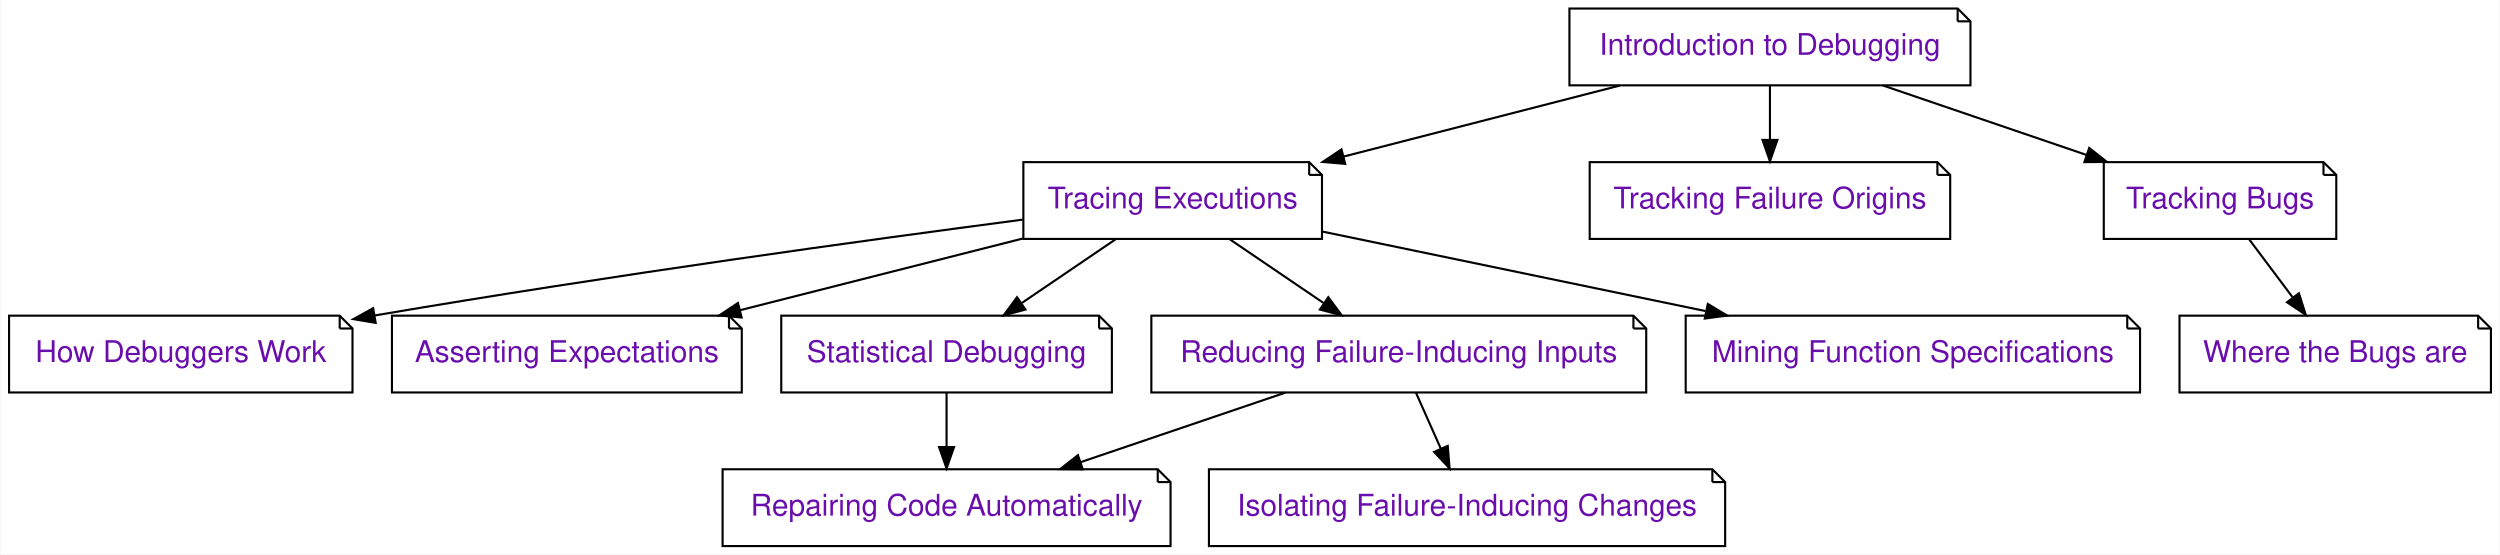
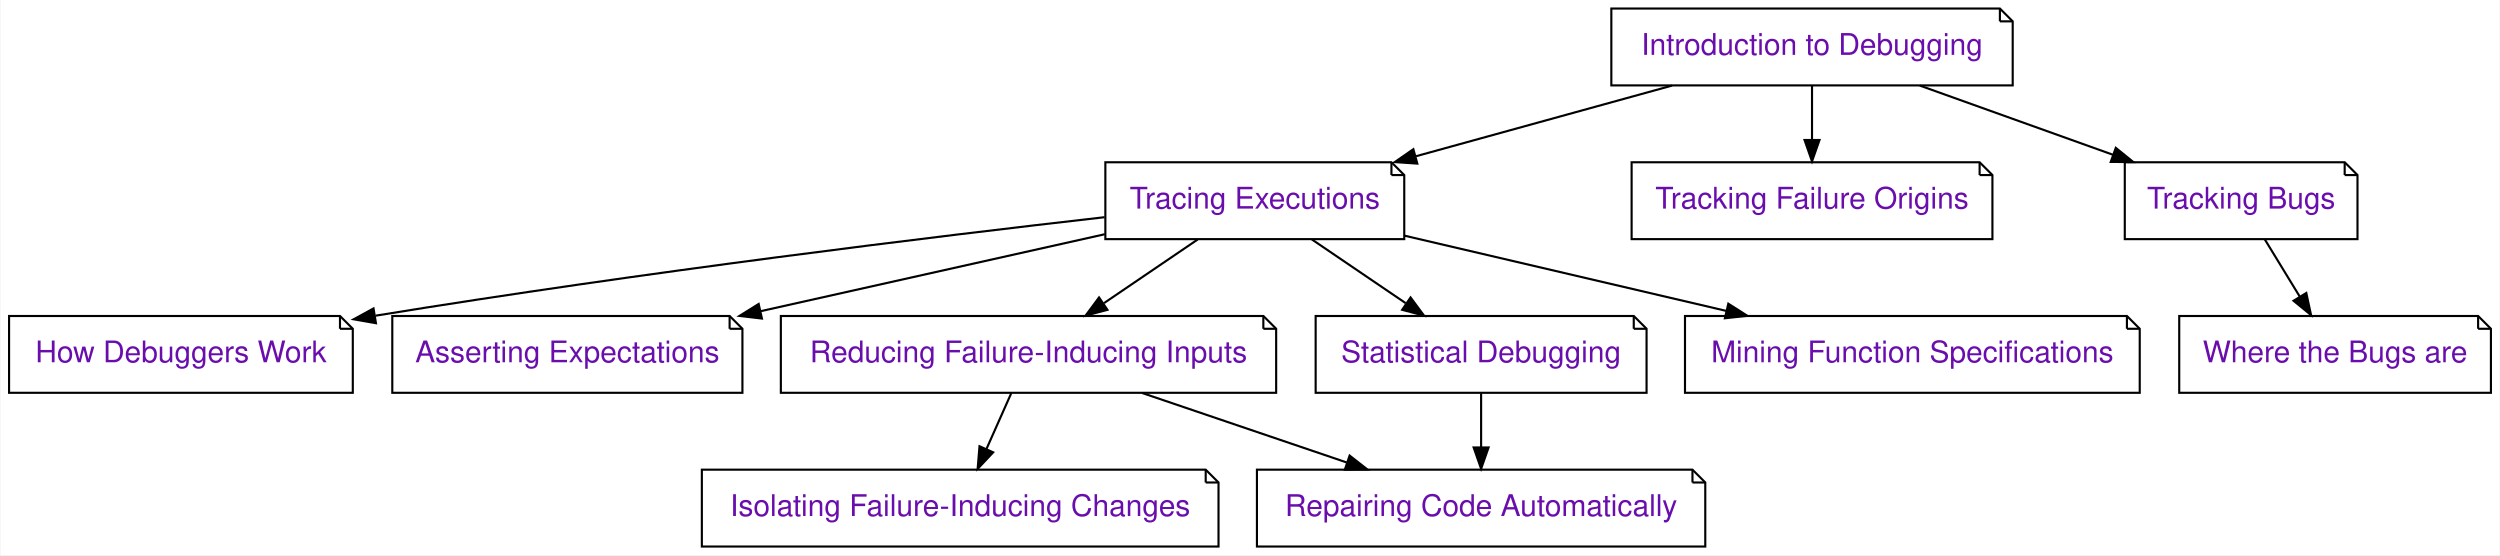
- <svg xmlns="http://www.w3.org/2000/svg" xmlns:xlink="http://www.w3.org/1999/xlink" width="1172pt" height="260pt" viewBox="0.00 0.00 1171.50 260.00">
+ <svg xmlns="http://www.w3.org/2000/svg" xmlns:xlink="http://www.w3.org/1999/xlink" width="1171pt" height="260pt" viewBox="0.00 0.00 1170.50 260.00">
  <g id="graph0" class="graph" transform="scale(1 1) rotate(0) translate(4 256)">
-     <polygon fill="#ffffff" stroke="transparent" points="-4,4 -4,-256 1167.5,-256 1167.5,4 -4,4" />
+     <polygon fill="#ffffff" stroke="transparent" points="-4,4 -4,-256 1166.5,-256 1166.5,4 -4,4" />
    <g id="node1" class="node">
      <g id="a_node1">
        <a xlink:href="Tracer.ipynb" xlink:title="Tracer">
-           <polygon fill="#ffffff" stroke="#000000" points="609.5,-180 475.5,-180 475.5,-144 615.5,-144 615.5,-174 609.5,-180" />
-           <polyline fill="none" stroke="#000000" points="609.5,-180 609.5,-174 " />
-           <polyline fill="none" stroke="#000000" points="615.5,-174 609.5,-174 " />
-           <text text-anchor="middle" x="545.5" y="-158.3" font-family="Raleway, Helvetica, Arial, sans-serif" font-size="14.00" fill="#6a0dad">Tracing Executions</text>
+           <polygon fill="#ffffff" stroke="#000000" points="647.5,-180 513.5,-180 513.5,-144 653.5,-144 653.5,-174 647.5,-180" />
+           <polyline fill="none" stroke="#000000" points="647.5,-180 647.5,-174 " />
+           <polyline fill="none" stroke="#000000" points="653.5,-174 647.5,-174 " />
+           <text text-anchor="middle" x="583.5" y="-158.3" font-family="Raleway, Helvetica, Arial, sans-serif" font-size="14.00" fill="#6a0dad">Tracing Executions</text>
        </a>
      </g>
    </g>
    <g id="node2" class="node">
      <g id="a_node2">
        <a xlink:href="Debugger.ipynb" xlink:title="Debugger">
          <polygon fill="#ffffff" stroke="#000000" points="155,-108 0,-108 0,-72 161,-72 161,-102 155,-108" />
          <polyline fill="none" stroke="#000000" points="155,-108 155,-102 " />
          <polyline fill="none" stroke="#000000" points="161,-102 155,-102 " />
          <text text-anchor="middle" x="80.5" y="-86.3" font-family="Raleway, Helvetica, Arial, sans-serif" font-size="14.00" fill="#6a0dad">How Debuggers Work</text>
        </a>
      </g>
    </g>
    <g id="edge1" class="edge">
-       <path fill="none" stroke="#000000" d="M475.17,-153.034C401.891,-143.429 283.514,-127.176 171.534,-108.131" />
-       <polygon fill="#000000" stroke="#000000" points="171.862,-104.636 161.414,-106.399 170.681,-111.535 171.862,-104.636" />
+       <path fill="none" stroke="#000000" d="M513.135,-154.263C432.939,-145.115 297.723,-128.694 171.629,-108.128" />
+       <polygon fill="#000000" stroke="#000000" points="171.841,-104.616 161.406,-106.449 170.706,-111.524 171.841,-104.616" />
    </g>
    <g id="node3" class="node">
      <g id="a_node3">
        <a xlink:href="Assertions.ipynb" xlink:title="Assertions">
          <polygon fill="#ffffff" stroke="#000000" points="337.5,-108 179.5,-108 179.5,-72 343.5,-72 343.5,-102 337.5,-108" />
          <polyline fill="none" stroke="#000000" points="337.5,-108 337.5,-102 " />
          <polyline fill="none" stroke="#000000" points="343.5,-102 337.5,-102 " />
          <text text-anchor="middle" x="261.5" y="-86.3" font-family="Raleway, Helvetica, Arial, sans-serif" font-size="14.00" fill="#6a0dad">Asserting Expectations</text>
        </a>
      </g>
    </g>
    <g id="edge2" class="edge">
-       <path fill="none" stroke="#000000" d="M475.298,-144.202C435.152,-134.024 384.616,-121.213 342.757,-110.6" />
-       <polygon fill="#000000" stroke="#000000" points="343.421,-107.158 332.867,-108.093 341.7,-113.943 343.421,-107.158" />
+       <path fill="none" stroke="#000000" d="M513.234,-146.288C465.959,-135.718 403.189,-121.682 352.156,-110.271" />
+       <polygon fill="#000000" stroke="#000000" points="352.636,-106.792 342.114,-108.025 351.109,-113.623 352.636,-106.792" />
    </g>
    <g id="node4" class="node">
      <g id="a_node4">
-         <a xlink:href="StatisticalDebugger.ipynb" xlink:title="StatisticalDebugger">
-           <polygon fill="#ffffff" stroke="#000000" points="511,-108 362,-108 362,-72 517,-72 517,-102 511,-108" />
-           <polyline fill="none" stroke="#000000" points="511,-108 511,-102 " />
-           <polyline fill="none" stroke="#000000" points="517,-102 511,-102 " />
-           <text text-anchor="middle" x="439.5" y="-86.3" font-family="Raleway, Helvetica, Arial, sans-serif" font-size="14.00" fill="#6a0dad">Statistical Debugging</text>
+         <a xlink:href="DeltaDebugger.ipynb" xlink:title="DeltaDebugger">
+           <polygon fill="#ffffff" stroke="#000000" points="587.5,-108 361.5,-108 361.5,-72 593.5,-72 593.5,-102 587.5,-108" />
+           <polyline fill="none" stroke="#000000" points="587.5,-108 587.5,-102 " />
+           <polyline fill="none" stroke="#000000" points="593.5,-102 587.5,-102 " />
+           <text text-anchor="middle" x="477.5" y="-86.3" font-family="Raleway, Helvetica, Arial, sans-serif" font-size="14.00" fill="#6a0dad">Reducing Failure-Inducing Inputs</text>
        </a>
      </g>
    </g>
    <g id="edge3" class="edge">
-       <path fill="none" stroke="#000000" d="M518.752,-143.831C505.445,-134.793 489.184,-123.748 474.863,-114.02" />
-       <polygon fill="#000000" stroke="#000000" points="476.478,-110.886 466.24,-108.163 472.545,-116.677 476.478,-110.886" />
+       <path fill="none" stroke="#000000" d="M556.752,-143.831C543.445,-134.793 527.184,-123.748 512.862,-114.02" />
+       <polygon fill="#000000" stroke="#000000" points="514.479,-110.886 504.24,-108.163 510.545,-116.677 514.479,-110.886" />
    </g>
    <g id="node5" class="node">
      <g id="a_node5">
-         <a xlink:href="DeltaDebugger.ipynb" xlink:title="DeltaDebugger">
-           <polygon fill="#ffffff" stroke="#000000" points="761.5,-108 535.5,-108 535.5,-72 767.5,-72 767.5,-102 761.5,-108" />
-           <polyline fill="none" stroke="#000000" points="761.5,-108 761.5,-102 " />
-           <polyline fill="none" stroke="#000000" points="767.5,-102 761.5,-102 " />
-           <text text-anchor="middle" x="651.5" y="-86.3" font-family="Raleway, Helvetica, Arial, sans-serif" font-size="14.00" fill="#6a0dad">Reducing Failure-Inducing Inputs</text>
+         <a xlink:href="StatisticalDebugger.ipynb" xlink:title="StatisticalDebugger">
+           <polygon fill="#ffffff" stroke="#000000" points="761,-108 612,-108 612,-72 767,-72 767,-102 761,-108" />
+           <polyline fill="none" stroke="#000000" points="761,-108 761,-102 " />
+           <polyline fill="none" stroke="#000000" points="767,-102 761,-102 " />
+           <text text-anchor="middle" x="689.5" y="-86.3" font-family="Raleway, Helvetica, Arial, sans-serif" font-size="14.00" fill="#6a0dad">Statistical Debugging</text>
        </a>
      </g>
    </g>
    <g id="edge4" class="edge">
-       <path fill="none" stroke="#000000" d="M572.248,-143.831C585.555,-134.793 601.816,-123.748 616.138,-114.02" />
-       <polygon fill="#000000" stroke="#000000" points="618.455,-116.677 624.76,-108.163 614.521,-110.886 618.455,-116.677" />
+       <path fill="none" stroke="#000000" d="M610.248,-143.831C623.555,-134.793 639.816,-123.748 654.138,-114.02" />
+       <polygon fill="#000000" stroke="#000000" points="656.455,-116.677 662.76,-108.163 652.521,-110.886 656.455,-116.677" />
    </g>
    <g id="node6" class="node">
      <g id="a_node6">
        <a xlink:href="DynamicInvariants.ipynb" xlink:title="DynamicInvariants">
-           <polygon fill="#ffffff" stroke="#000000" points="993,-108 786,-108 786,-72 999,-72 999,-102 993,-108" />
-           <polyline fill="none" stroke="#000000" points="993,-108 993,-102 " />
-           <polyline fill="none" stroke="#000000" points="999,-102 993,-102 " />
-           <text text-anchor="middle" x="892.5" y="-86.3" font-family="Raleway, Helvetica, Arial, sans-serif" font-size="14.00" fill="#6a0dad">Mining Function Specifications</text>
+           <polygon fill="#ffffff" stroke="#000000" points="992,-108 785,-108 785,-72 998,-72 998,-102 992,-108" />
+           <polyline fill="none" stroke="#000000" points="992,-108 992,-102 " />
+           <polyline fill="none" stroke="#000000" points="998,-102 992,-102 " />
+           <text text-anchor="middle" x="891.5" y="-86.3" font-family="Raleway, Helvetica, Arial, sans-serif" font-size="14.00" fill="#6a0dad">Mining Function Specifications</text>
        </a>
      </g>
    </g>
    <g id="edge5" class="edge">
-       <path fill="none" stroke="#000000" d="M615.721,-147.43C667.376,-136.712 738.235,-122.009 795.324,-110.163" />
-       <polygon fill="#000000" stroke="#000000" points="796.371,-113.521 805.452,-108.062 794.949,-106.667 796.371,-113.521" />
+       <path fill="none" stroke="#000000" d="M653.775,-145.572C698.446,-135.129 756.621,-121.53 804.24,-110.398" />
+       <polygon fill="#000000" stroke="#000000" points="805.292,-113.747 814.232,-108.063 803.698,-106.931 805.292,-113.747" />
    </g>
    <g id="node10" class="node">
      <g id="a_node10">
-         <a xlink:href="Repairer.ipynb" xlink:title="Repairer">
-           <polygon fill="#ffffff" stroke="#000000" points="538.5,-36 334.5,-36 334.5,0 544.5,0 544.5,-30 538.5,-36" />
-           <polyline fill="none" stroke="#000000" points="538.5,-36 538.5,-30 " />
-           <polyline fill="none" stroke="#000000" points="544.5,-30 538.5,-30 " />
-           <text text-anchor="middle" x="439.5" y="-14.3" font-family="Raleway, Helvetica, Arial, sans-serif" font-size="14.00" fill="#6a0dad">Repairing Code Automatically</text>
+         <a xlink:href="ChangeDebugger.ipynb" xlink:title="ChangeDebugger">
+           <polygon fill="#ffffff" stroke="#000000" points="560.5,-36 324.5,-36 324.5,0 566.5,0 566.5,-30 560.5,-36" />
+           <polyline fill="none" stroke="#000000" points="560.5,-36 560.5,-30 " />
+           <polyline fill="none" stroke="#000000" points="566.5,-30 560.5,-30 " />
+           <text text-anchor="middle" x="445.5" y="-14.3" font-family="Raleway, Helvetica, Arial, sans-serif" font-size="14.00" fill="#6a0dad">Isolating Failure-Inducing Changes</text>
        </a>
      </g>
    </g>
    <g id="edge9" class="edge">
-       <path fill="none" stroke="#000000" d="M439.5,-71.831C439.5,-64.131 439.5,-54.974 439.5,-46.417" />
-       <polygon fill="#000000" stroke="#000000" points="443,-46.413 439.5,-36.413 436,-46.413 443,-46.413" />
-     </g>
-     <g id="edge11" class="edge">
-       <path fill="none" stroke="#000000" d="M598.277,-71.924C569.169,-62.039 532.933,-49.732 502.431,-39.373" />
-       <polygon fill="#000000" stroke="#000000" points="503.339,-35.985 492.745,-36.083 501.088,-42.613 503.339,-35.985" />
+       <path fill="none" stroke="#000000" d="M469.425,-71.831C465.89,-63.877 461.664,-54.369 457.754,-45.572" />
+       <polygon fill="#000000" stroke="#000000" points="460.943,-44.13 453.684,-36.413 454.547,-46.973 460.943,-44.13" />
    </g>
    <g id="node11" class="node">
      <g id="a_node11">
-         <a xlink:href="ChangeDebugger.ipynb" xlink:title="ChangeDebugger">
-           <polygon fill="#ffffff" stroke="#000000" points="798.5,-36 562.5,-36 562.5,0 804.5,0 804.5,-30 798.5,-36" />
-           <polyline fill="none" stroke="#000000" points="798.5,-36 798.5,-30 " />
-           <polyline fill="none" stroke="#000000" points="804.5,-30 798.5,-30 " />
-           <text text-anchor="middle" x="683.5" y="-14.3" font-family="Raleway, Helvetica, Arial, sans-serif" font-size="14.00" fill="#6a0dad">Isolating Failure-Inducing Changes</text>
+         <a xlink:href="Repairer.ipynb" xlink:title="Repairer">
+           <polygon fill="#ffffff" stroke="#000000" points="788.5,-36 584.5,-36 584.5,0 794.5,0 794.5,-30 788.5,-36" />
+           <polyline fill="none" stroke="#000000" points="788.5,-36 788.5,-30 " />
+           <polyline fill="none" stroke="#000000" points="794.5,-30 788.5,-30 " />
+           <text text-anchor="middle" x="689.5" y="-14.3" font-family="Raleway, Helvetica, Arial, sans-serif" font-size="14.00" fill="#6a0dad">Repairing Code Automatically</text>
        </a>
      </g>
    </g>
    <g id="edge10" class="edge">
-       <path fill="none" stroke="#000000" d="M659.575,-71.831C663.11,-63.877 667.336,-54.369 671.246,-45.572" />
-       <polygon fill="#000000" stroke="#000000" points="674.453,-46.973 675.316,-36.413 668.057,-44.13 674.453,-46.973" />
+       <path fill="none" stroke="#000000" d="M530.723,-71.924C559.831,-62.039 596.067,-49.732 626.569,-39.373" />
+       <polygon fill="#000000" stroke="#000000" points="627.912,-42.613 636.255,-36.083 625.661,-35.985 627.912,-42.613" />
+     </g>
+     <g id="edge11" class="edge">
+       <path fill="none" stroke="#000000" d="M689.5,-71.831C689.5,-64.131 689.5,-54.974 689.5,-46.417" />
+       <polygon fill="#000000" stroke="#000000" points="693,-46.413 689.5,-36.413 686,-46.413 693,-46.413" />
    </g>
    <g id="node7" class="node">
      <g id="a_node7">
        <a xlink:href="Intro_Debugging.ipynb" xlink:title="Intro_Debugging">
-           <polygon fill="#ffffff" stroke="#000000" points="913.5,-252 731.5,-252 731.5,-216 919.5,-216 919.5,-246 913.5,-252" />
-           <polyline fill="none" stroke="#000000" points="913.5,-252 913.5,-246 " />
-           <polyline fill="none" stroke="#000000" points="919.5,-246 913.5,-246 " />
-           <text text-anchor="middle" x="825.5" y="-230.3" font-family="Raleway, Helvetica, Arial, sans-serif" font-size="14.00" fill="#6a0dad">Introduction to Debugging</text>
+           <polygon fill="#ffffff" stroke="#000000" points="932.5,-252 750.5,-252 750.5,-216 938.5,-216 938.5,-246 932.5,-252" />
+           <polyline fill="none" stroke="#000000" points="932.5,-252 932.5,-246 " />
+           <polyline fill="none" stroke="#000000" points="938.5,-246 932.5,-246 " />
+           <text text-anchor="middle" x="844.5" y="-230.3" font-family="Raleway, Helvetica, Arial, sans-serif" font-size="14.00" fill="#6a0dad">Introduction to Debugging</text>
        </a>
      </g>
    </g>
    <g id="edge6" class="edge">
-       <path fill="none" stroke="#000000" d="M755.206,-215.924C715.846,-205.803 666.618,-193.145 625.751,-182.636" />
-       <polygon fill="#000000" stroke="#000000" points="626.38,-179.184 615.823,-180.083 624.637,-185.963 626.38,-179.184" />
+       <path fill="none" stroke="#000000" d="M778.976,-215.924C742.52,-205.868 696.981,-193.305 659.032,-182.836" />
+       <polygon fill="#000000" stroke="#000000" points="659.622,-179.369 649.051,-180.083 657.76,-186.117 659.622,-179.369" />
    </g>
    <g id="node8" class="node">
      <g id="a_node8">
        <a xlink:href="Slicer.ipynb" xlink:title="Slicer">
-           <polygon fill="#ffffff" stroke="#000000" points="904,-180 741,-180 741,-144 910,-144 910,-174 904,-180" />
-           <polyline fill="none" stroke="#000000" points="904,-180 904,-174 " />
-           <polyline fill="none" stroke="#000000" points="910,-174 904,-174 " />
-           <text text-anchor="middle" x="825.5" y="-158.3" font-family="Raleway, Helvetica, Arial, sans-serif" font-size="14.00" fill="#6a0dad">Tracking Failure Origins</text>
+           <polygon fill="#ffffff" stroke="#000000" points="923,-180 760,-180 760,-144 929,-144 929,-174 923,-180" />
+           <polyline fill="none" stroke="#000000" points="923,-180 923,-174 " />
+           <polyline fill="none" stroke="#000000" points="929,-174 923,-174 " />
+           <text text-anchor="middle" x="844.5" y="-158.3" font-family="Raleway, Helvetica, Arial, sans-serif" font-size="14.00" fill="#6a0dad">Tracking Failure Origins</text>
        </a>
      </g>
    </g>
    <g id="edge7" class="edge">
-       <path fill="none" stroke="#000000" d="M825.5,-215.831C825.5,-208.131 825.5,-198.974 825.5,-190.417" />
-       <polygon fill="#000000" stroke="#000000" points="829,-190.413 825.5,-180.413 822,-190.413 829,-190.413" />
+       <path fill="none" stroke="#000000" d="M844.5,-215.831C844.5,-208.131 844.5,-198.974 844.5,-190.417" />
+       <polygon fill="#000000" stroke="#000000" points="848,-190.413 844.5,-180.413 841,-190.413 848,-190.413" />
    </g>
    <g id="node9" class="node">
      <g id="a_node9">
        <a xlink:href="Tracking.ipynb" xlink:title="Tracking">
-           <polygon fill="#ffffff" stroke="#000000" points="1085,-180 982,-180 982,-144 1091,-144 1091,-174 1085,-180" />
-           <polyline fill="none" stroke="#000000" points="1085,-180 1085,-174 " />
-           <polyline fill="none" stroke="#000000" points="1091,-174 1085,-174 " />
-           <text text-anchor="middle" x="1036.5" y="-158.3" font-family="Raleway, Helvetica, Arial, sans-serif" font-size="14.00" fill="#6a0dad">Tracking Bugs</text>
+           <polygon fill="#ffffff" stroke="#000000" points="1094,-180 991,-180 991,-144 1100,-144 1100,-174 1094,-180" />
+           <polyline fill="none" stroke="#000000" points="1094,-180 1094,-174 " />
+           <polyline fill="none" stroke="#000000" points="1100,-174 1094,-174 " />
+           <text text-anchor="middle" x="1045.5" y="-158.3" font-family="Raleway, Helvetica, Arial, sans-serif" font-size="14.00" fill="#6a0dad">Tracking Bugs</text>
        </a>
      </g>
    </g>
    <g id="edge8" class="edge">
-       <path fill="none" stroke="#000000" d="M878.472,-215.924C907.442,-206.039 943.507,-193.732 973.866,-183.373" />
-       <polygon fill="#000000" stroke="#000000" points="975.173,-186.625 983.506,-180.083 972.912,-180 975.173,-186.625" />
+       <path fill="none" stroke="#000000" d="M894.961,-215.924C922.439,-206.082 956.617,-193.839 985.459,-183.507" />
+       <polygon fill="#000000" stroke="#000000" points="986.784,-186.75 995.018,-180.083 984.423,-180.161 986.784,-186.75" />
    </g>
    <g id="node12" class="node">
      <g id="a_node12">
        <a xlink:href="ChangeExplorer.ipynb" xlink:title="ChangeExplorer">
-           <polygon fill="#ffffff" stroke="#000000" points="1157.5,-108 1017.5,-108 1017.5,-72 1163.5,-72 1163.5,-102 1157.5,-108" />
-           <polyline fill="none" stroke="#000000" points="1157.5,-108 1157.5,-102 " />
-           <polyline fill="none" stroke="#000000" points="1163.5,-102 1157.5,-102 " />
-           <text text-anchor="middle" x="1090.5" y="-86.3" font-family="Raleway, Helvetica, Arial, sans-serif" font-size="14.00" fill="#6a0dad">Where the Bugs are</text>
+           <polygon fill="#ffffff" stroke="#000000" points="1156.5,-108 1016.5,-108 1016.5,-72 1162.5,-72 1162.5,-102 1156.5,-108" />
+           <polyline fill="none" stroke="#000000" points="1156.5,-108 1156.5,-102 " />
+           <polyline fill="none" stroke="#000000" points="1162.5,-102 1156.5,-102 " />
+           <text text-anchor="middle" x="1089.5" y="-86.3" font-family="Raleway, Helvetica, Arial, sans-serif" font-size="14.00" fill="#6a0dad">Where the Bugs are</text>
        </a>
      </g>
    </g>
    <g id="edge12" class="edge">
-       <path fill="none" stroke="#000000" d="M1050.127,-143.831C1056.346,-135.539 1063.832,-125.557 1070.66,-116.453" />
-       <polygon fill="#000000" stroke="#000000" points="1073.49,-118.513 1076.69,-108.413 1067.89,-114.313 1073.49,-118.513" />
+       <path fill="none" stroke="#000000" d="M1056.603,-143.831C1061.567,-135.708 1067.522,-125.964 1072.993,-117.012" />
+       <polygon fill="#000000" stroke="#000000" points="1076.019,-118.771 1078.247,-108.413 1070.046,-115.121 1076.019,-118.771" />
    </g>
  </g>
</svg>
